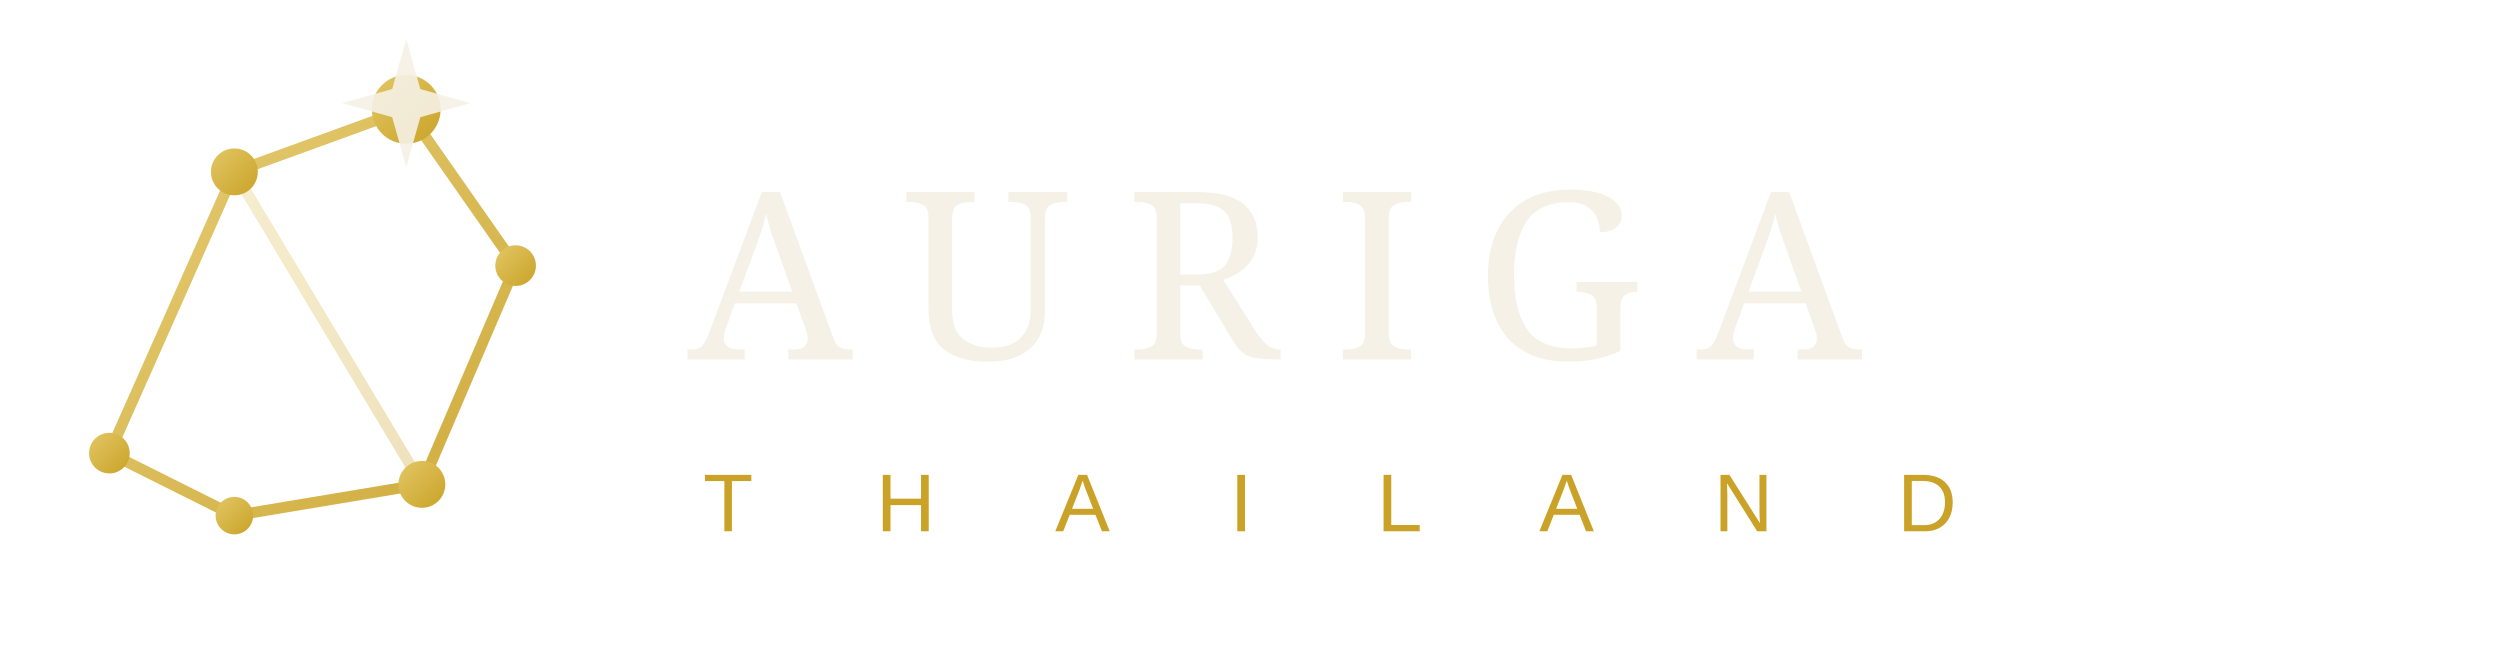
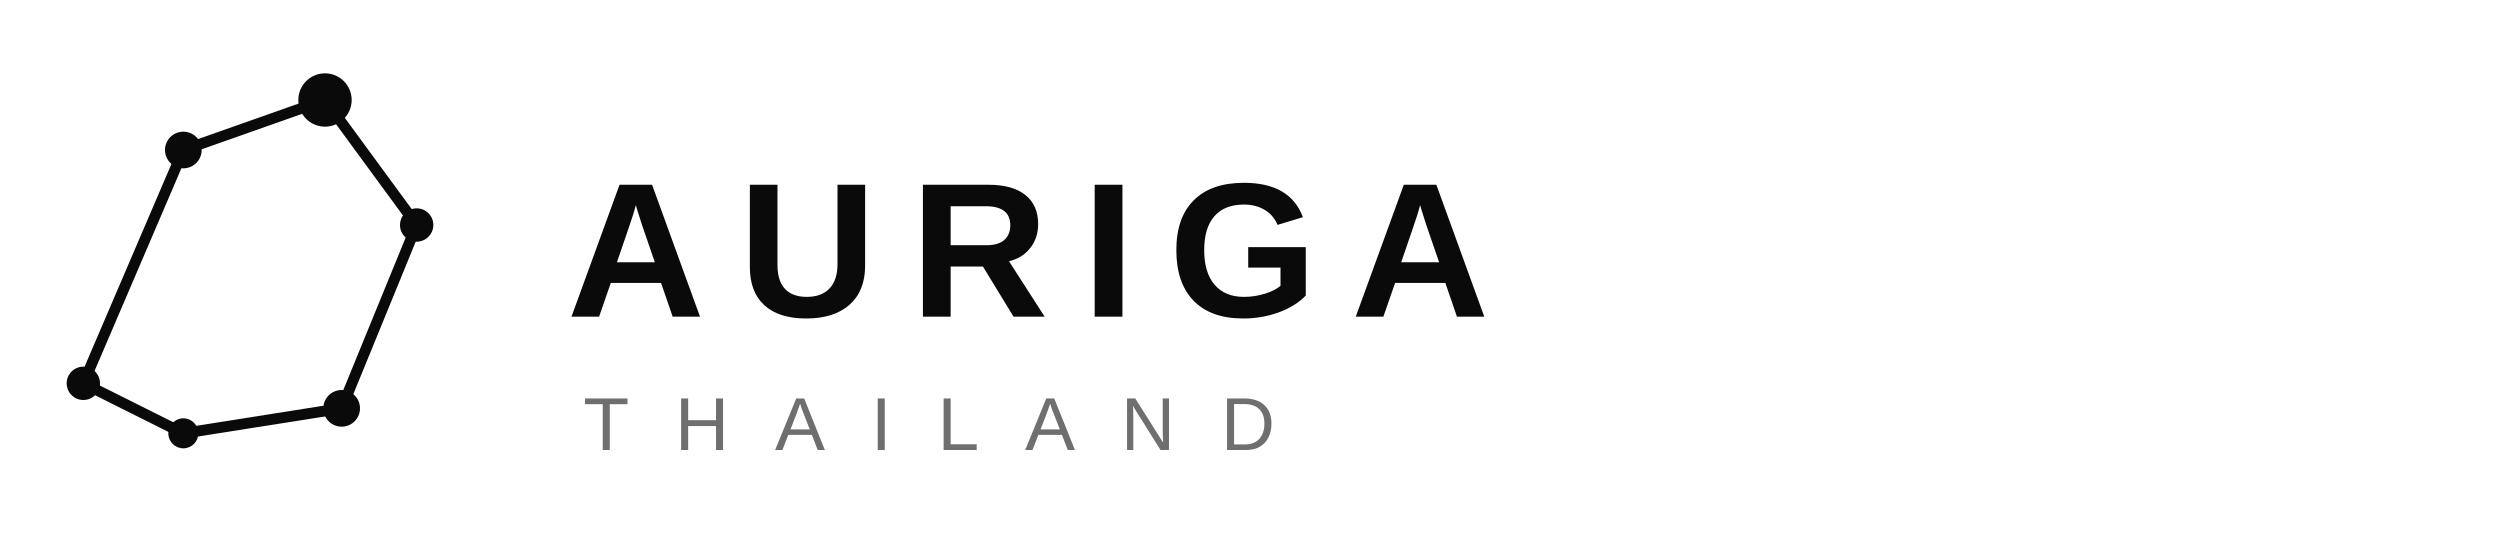
- <svg xmlns="http://www.w3.org/2000/svg" viewBox="0 0 320 84" role="img" aria-label="Auriga Thailand logo">
-   <defs>
-     <linearGradient id="g" x1="0" y1="0" x2="1" y2="1">
-       <stop offset="0" stop-color="#E3C766" />
-       <stop offset="1" stop-color="#C9A227" />
-     </linearGradient>
-   </defs>
-   <g stroke="url(#g)" stroke-width="1.4" fill="none" opacity=".9">
-     <path d="M14 58 L30 22 L52 14 L66 34 L54 62 L30 66 Z" />
-     <path d="M30 22 L54 62" opacity=".35" />
+ <svg xmlns="http://www.w3.org/2000/svg" viewBox="0 0 300 64" role="img" aria-label="Auriga Thailand logo">
+   <g stroke="#0A0A0A" stroke-width="1.3" fill="none">
+     <path d="M10 46 L22 18 L39 12 L50 27 L41 49 L22 52 Z" />
  </g>
-   <g fill="url(#g)">
-     <circle cx="14" cy="58" r="2.6" />
-     <circle cx="30" cy="22" r="3" />
-     <circle cx="52" cy="14" r="4.4" />
-     <circle cx="66" cy="34" r="2.6" />
-     <circle cx="54" cy="62" r="3" />
-     <circle cx="30" cy="66" r="2.4" />
+   <g fill="#0A0A0A">
+     <circle cx="10" cy="46" r="2" />
+     <circle cx="22" cy="18" r="2.2" />
+     <circle cx="39" cy="12" r="3.2" />
+     <circle cx="50" cy="27" r="2" />
+     <circle cx="41" cy="49" r="2.2" />
+     <circle cx="22" cy="52" r="1.8" />
  </g>
-   <path d="M52 5 l1.8 6.4 6.4 1.8 -6.4 1.8 -1.8 6.4 -1.8 -6.4 -6.4 -1.8 6.4 -1.8 Z" fill="#F5F1E6" opacity=".9" />
-   <text x="88" y="46" font-family="Georgia, 'Playfair Display', serif" font-size="30" letter-spacing="7" fill="#F5F1E6">AURIGA</text>
-   <text x="90" y="68" font-family="Arial, Inter, sans-serif" font-size="10.5" letter-spacing="6.5" fill="#C9A227">T H A I L A N D</text>
+   <text x="68" y="38" font-family="Arial, Inter, Helvetica, sans-serif" font-size="23" font-weight="700" letter-spacing="4" fill="#0A0A0A">AURIGA</text>
+   <text x="70" y="54" font-family="Arial, Inter, Helvetica, sans-serif" font-size="9" font-weight="500" letter-spacing="5.5" fill="#6F6F6F">THAILAND</text>
</svg>
